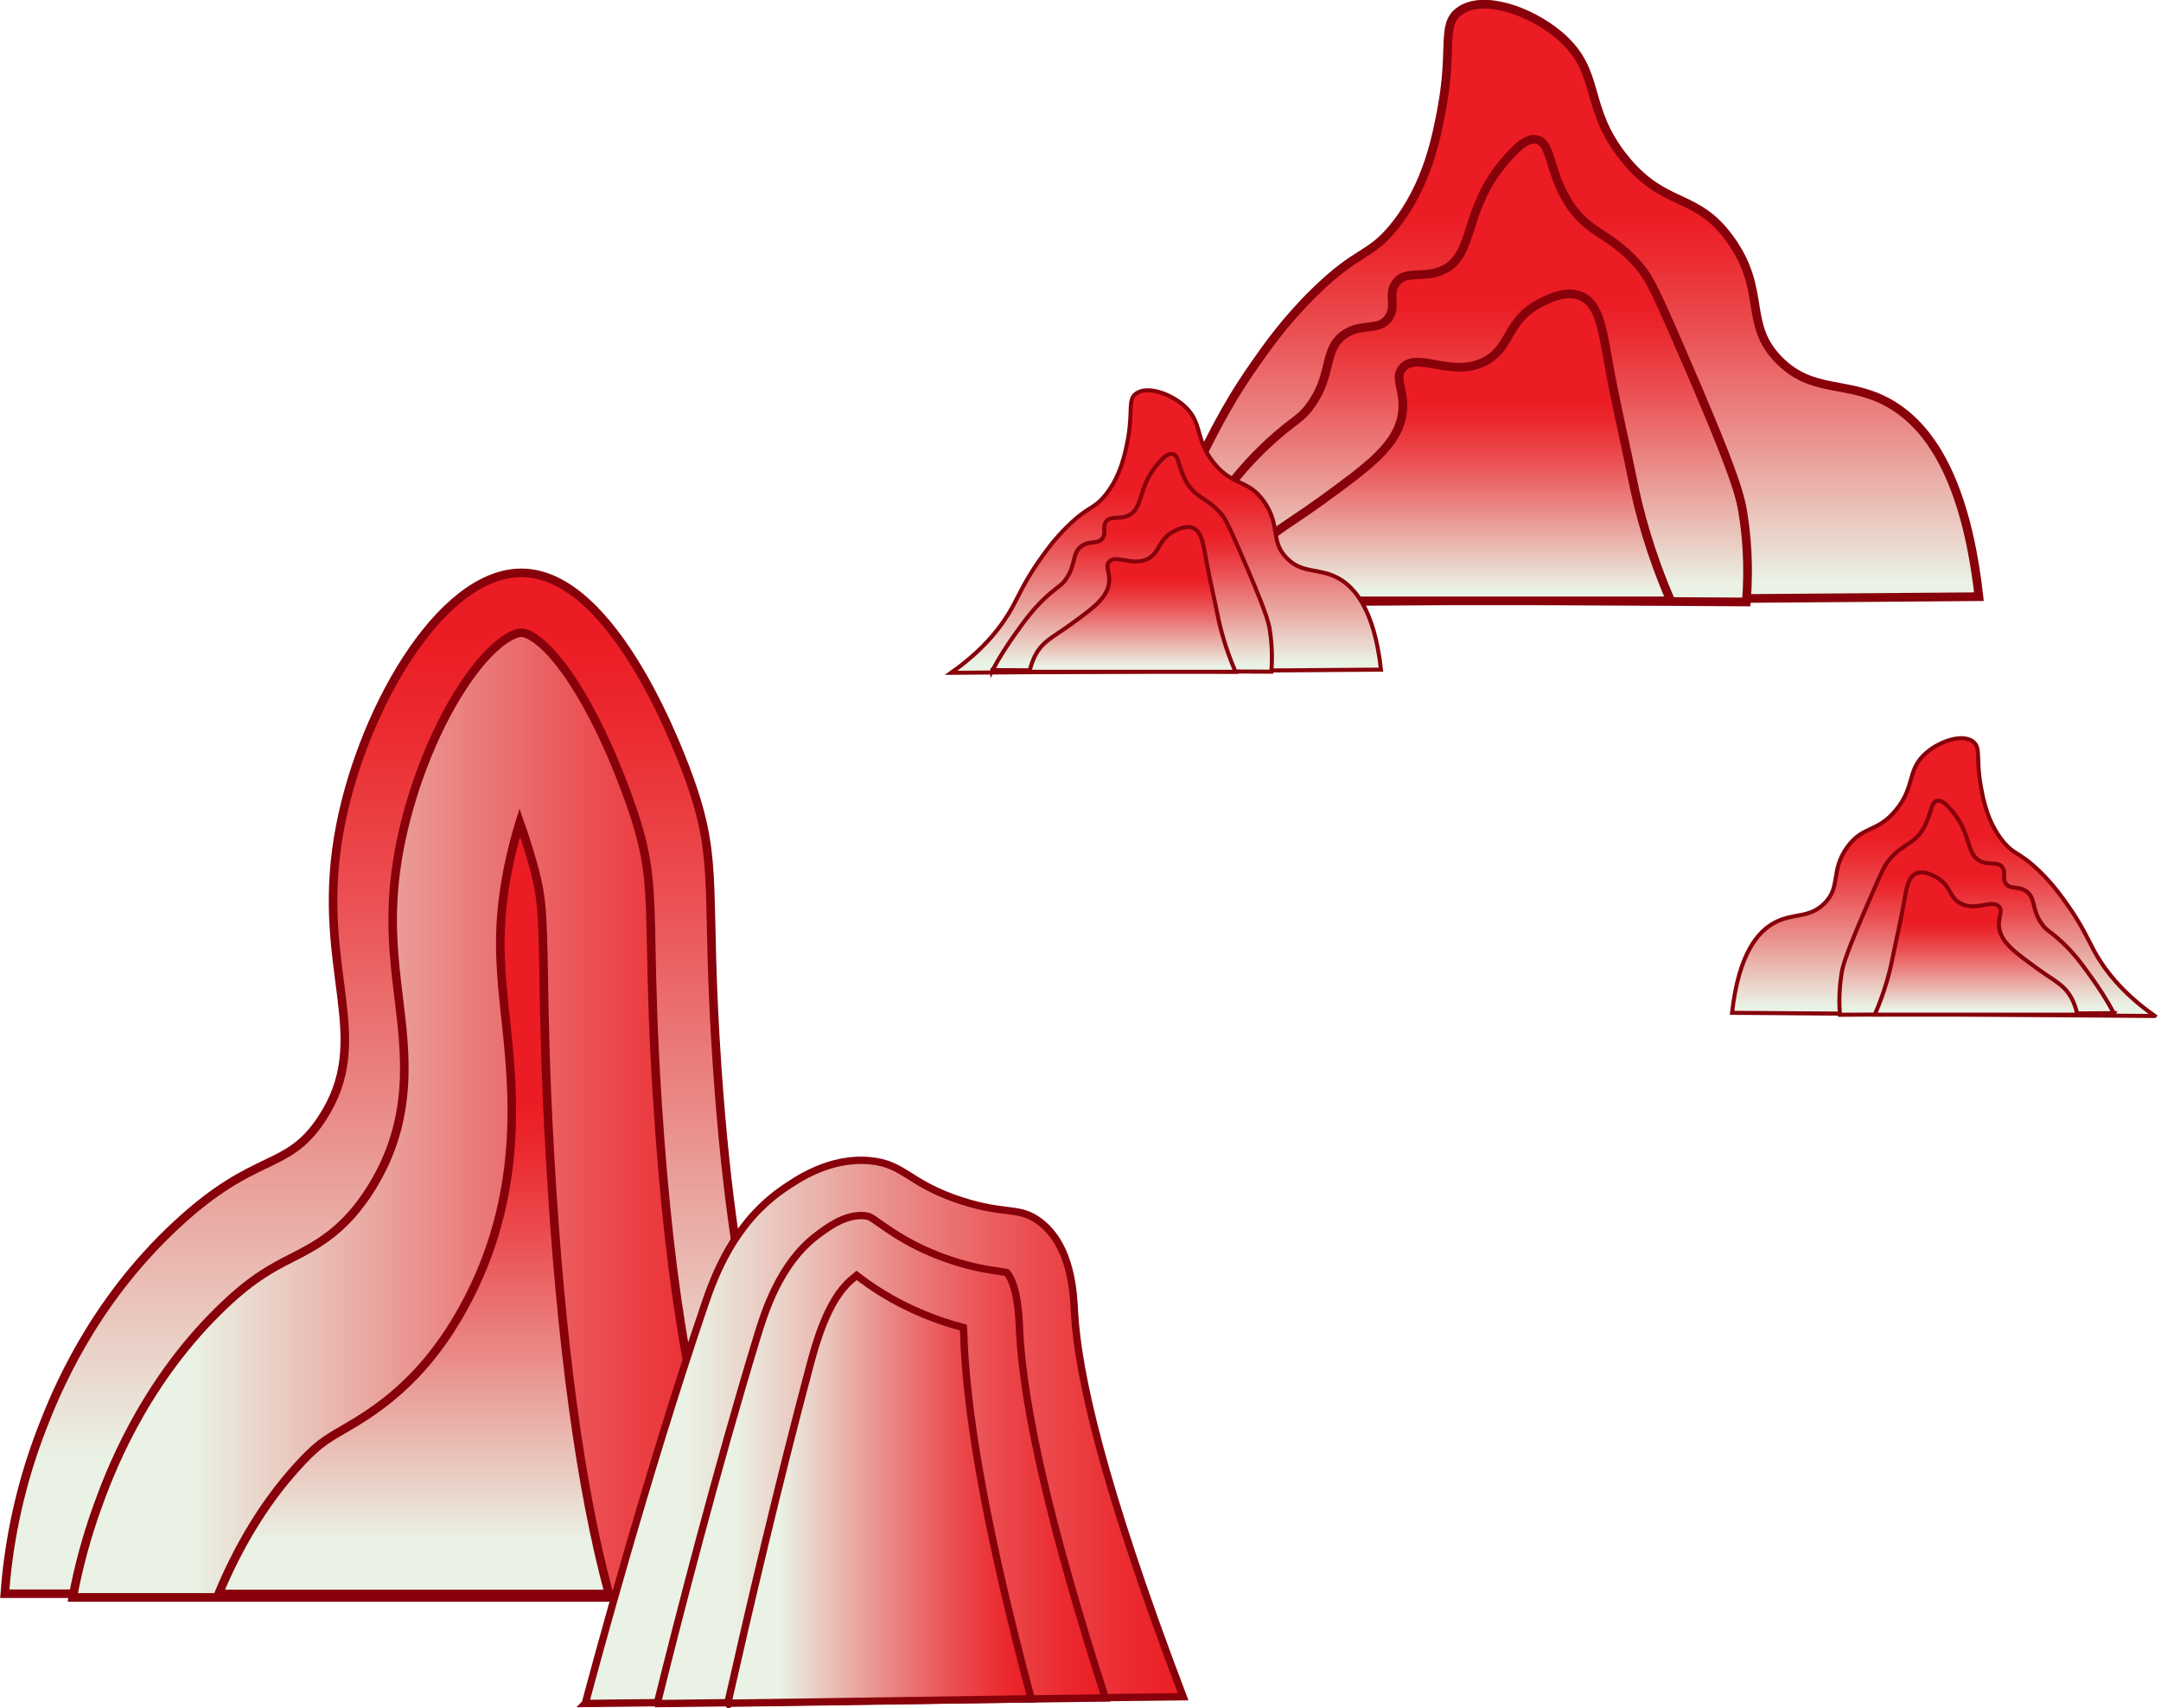
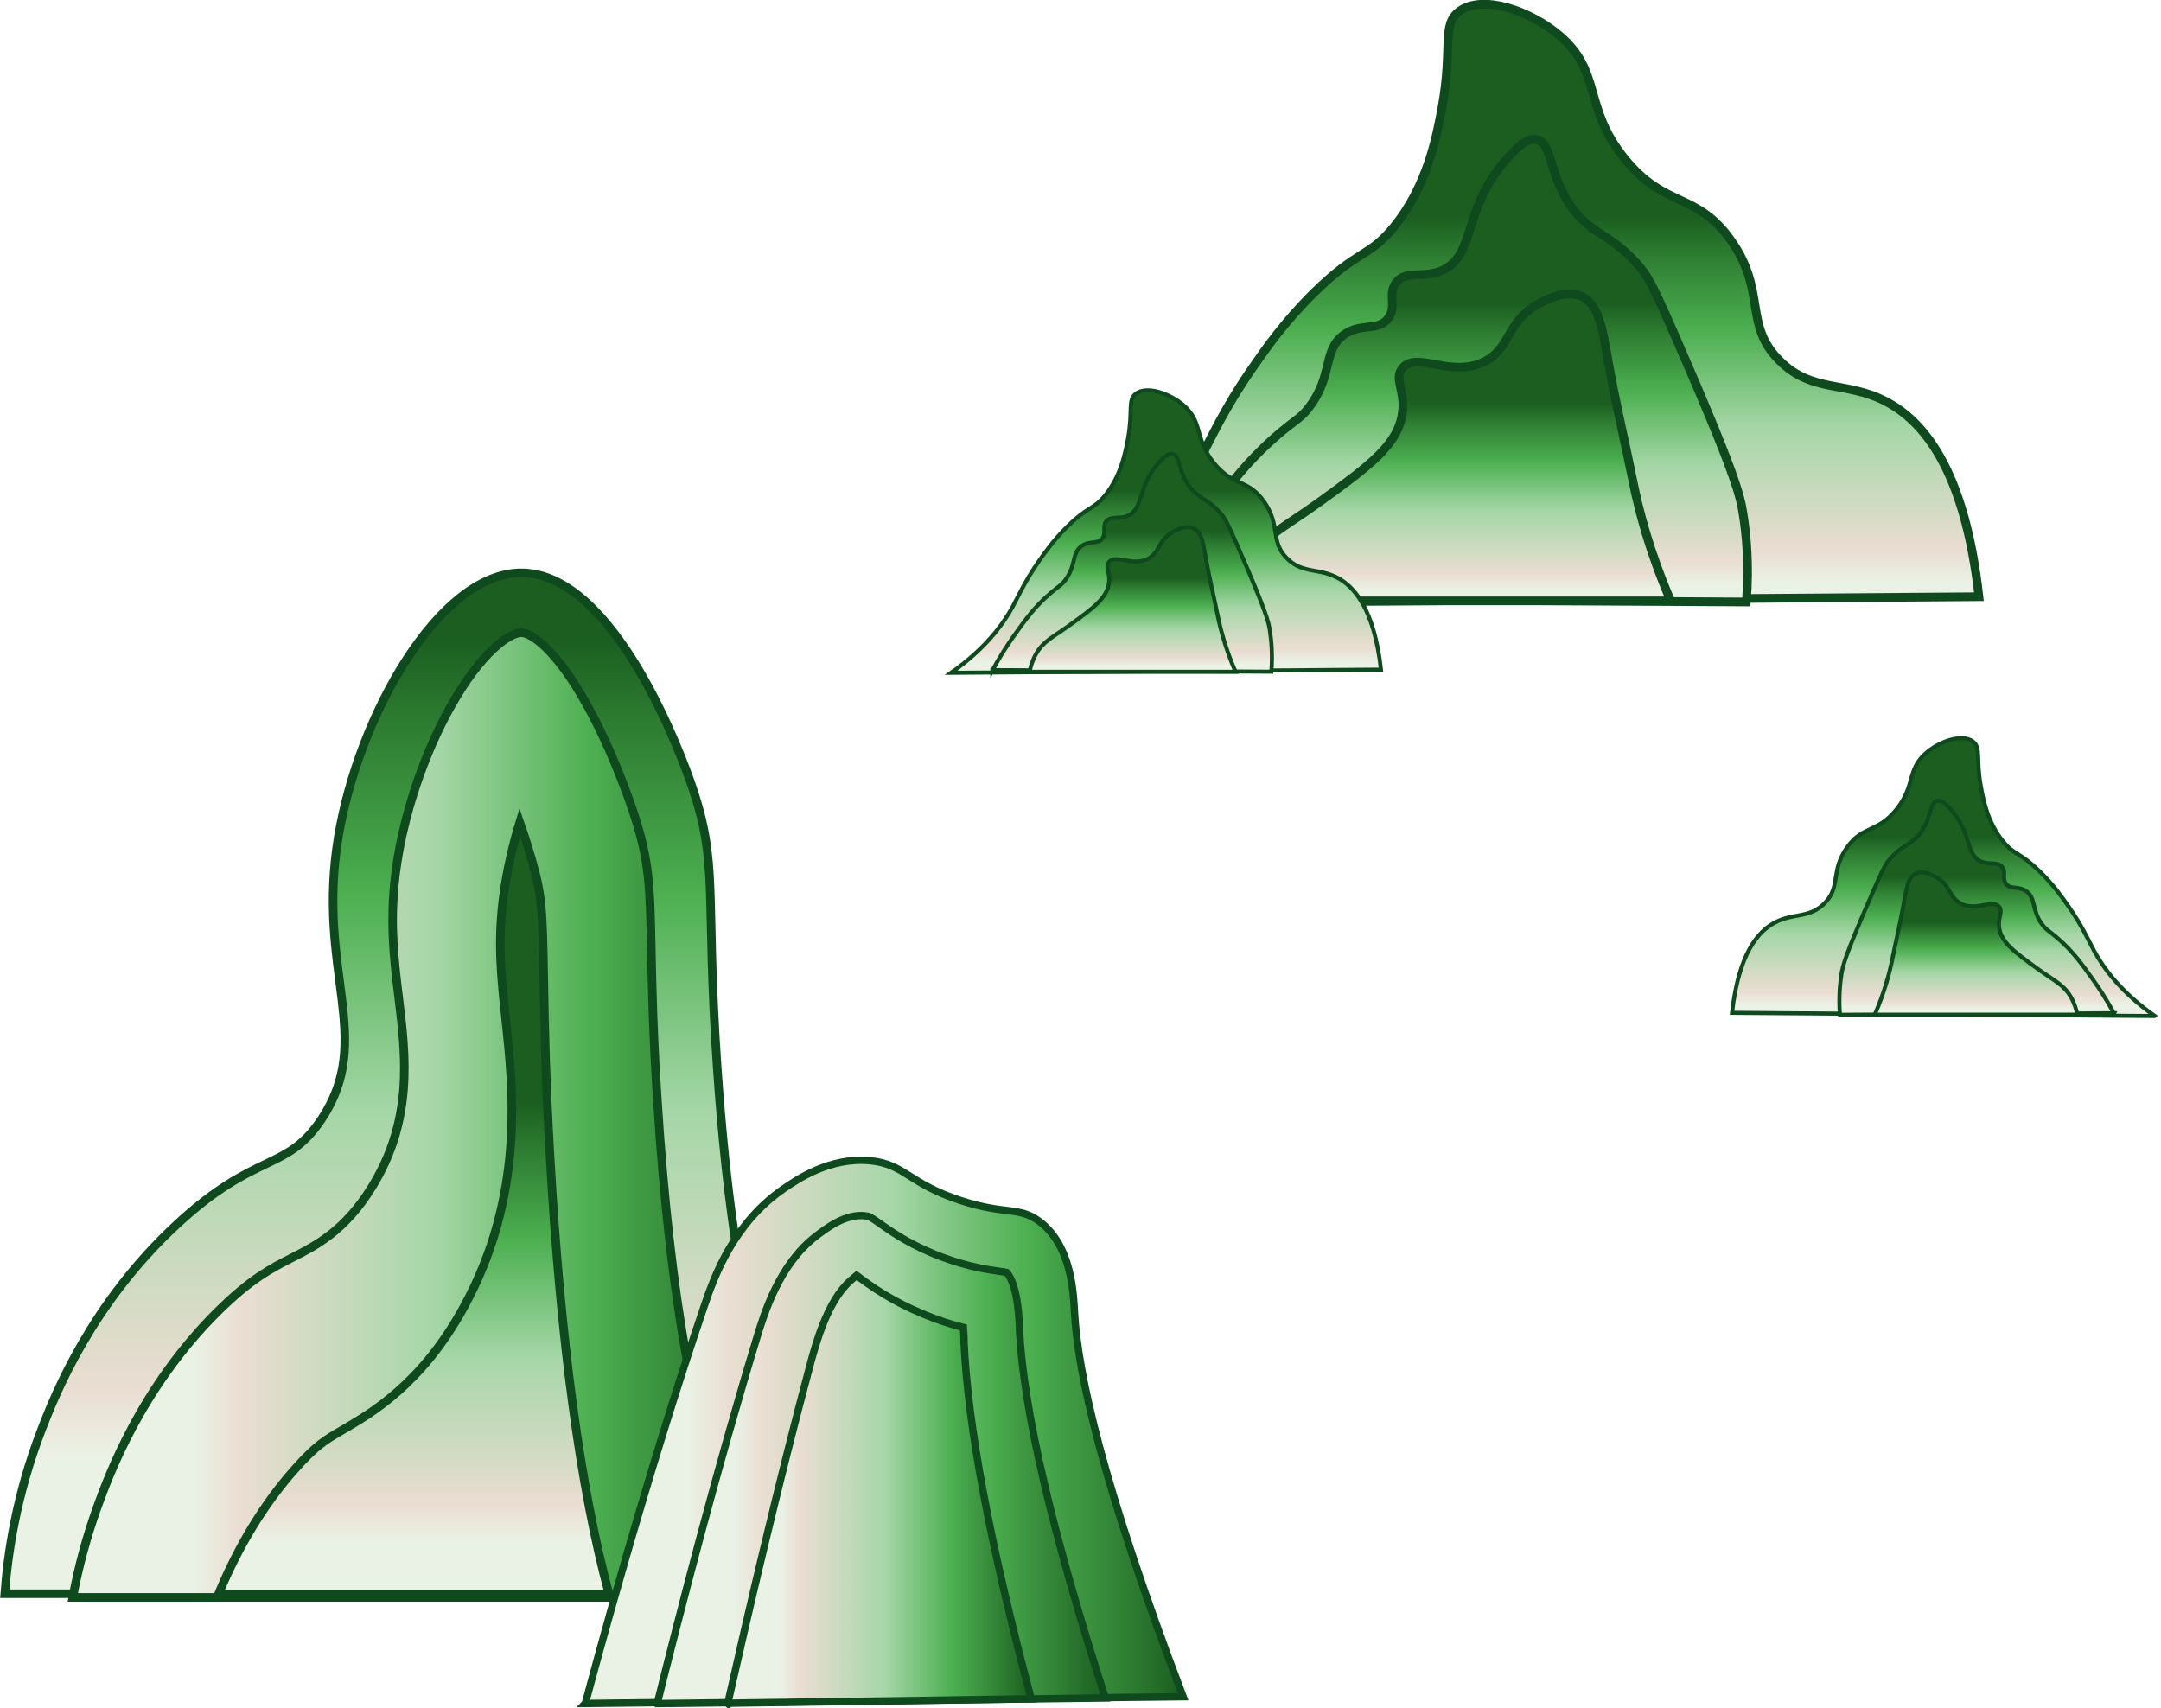
<svg xmlns="http://www.w3.org/2000/svg" xmlns:xlink="http://www.w3.org/1999/xlink" id="Layer_2" data-name="Layer 2" viewBox="0 0 176.62 139.53">
  <defs>
    <style>
      .cls-1 {
        fill: url(#linear-gradient-13);
      }

      .cls-1, .cls-2, .cls-3, .cls-4, .cls-5, .cls-6, .cls-7, .cls-8, .cls-9, .cls-10, .cls-11, .cls-12, .cls-13, .cls-14, .cls-15 {
-         stroke: #87000a;
+         stroke: #0f4a1f;
        stroke-miterlimit: 10;
      }

      .cls-1, .cls-6, .cls-15 {
        stroke-width: .33px;
      }

      .cls-2 {
        fill: url(#linear-gradient-12);
      }

      .cls-2, .cls-9, .cls-14 {
        stroke-width: .33px;
      }

      .cls-3 {
        fill: url(#linear-gradient-3);
      }

      .cls-3, .cls-10, .cls-11 {
        stroke-width: .7px;
      }

      .cls-4 {
        fill: url(#linear-gradient-9);
      }

      .cls-4, .cls-12, .cls-13 {
        stroke-width: .71px;
      }

      .cls-5 {
        fill: url(#linear-gradient-4);
      }

      .cls-5, .cls-7, .cls-8 {
        stroke-width: .6px;
      }

      .cls-6 {
        fill: url(#linear-gradient-14);
      }

      .cls-7 {
        fill: url(#linear-gradient-5);
      }

      .cls-8 {
        fill: url(#linear-gradient-6);
      }

      .cls-9 {
        fill: url(#linear-gradient-11);
      }

      .cls-10 {
        fill: url(#linear-gradient);
      }

      .cls-11 {
        fill: url(#linear-gradient-2);
      }

      .cls-12 {
        fill: url(#linear-gradient-7);
      }

      .cls-13 {
        fill: url(#linear-gradient-8);
      }

      .cls-14 {
        fill: url(#linear-gradient-10);
      }

      .cls-15 {
        fill: url(#linear-gradient-15);
      }
    </style>
    <linearGradient id="linear-gradient" x1="36.87" y1="132.84" x2="36.87" y2="52.05" gradientUnits="userSpaceOnUse">
      <stop offset=".17" stop-color="#eaf2e5" />
      <stop offset=".24" stop-color="#eaddd2" />
-       <stop offset=".52" stop-color="#ea8b88" />
-       <stop offset=".74" stop-color="#eb4f52" />
-       <stop offset=".91" stop-color="#eb2a30" />
-       <stop offset="1" stop-color="#ec1c24" />
+       <stop offset=".52" stop-color="#a5d6a7" />
+       <stop offset=".74" stop-color="#4caf50" />
+       <stop offset=".91" stop-color="#2e7d32" />
+       <stop offset="1" stop-color="#1b5e20" />
    </linearGradient>
    <linearGradient id="linear-gradient-2" x1="5.95" y1="91.13" x2="63.24" y2="91.13" xlink:href="#linear-gradient" />
    <linearGradient id="linear-gradient-3" x1="33.81" y1="133.38" x2="33.81" y2="90.12" xlink:href="#linear-gradient" />
    <linearGradient id="linear-gradient-4" x1="47.84" y1="117.03" x2="96.71" y2="117.03" xlink:href="#linear-gradient" />
    <linearGradient id="linear-gradient-5" x1="53.72" y1="119.29" x2="90.33" y2="119.29" xlink:href="#linear-gradient" />
    <linearGradient id="linear-gradient-6" x1="59.48" y1="121.74" x2="84.29" y2="121.74" xlink:href="#linear-gradient" />
    <linearGradient id="linear-gradient-7" x1="124.47" y1="53.68" x2="124.47" y2="17.64" xlink:href="#linear-gradient" />
    <linearGradient id="linear-gradient-8" x1="118.61" y1="52.55" x2="118.61" y2="24.74" xlink:href="#linear-gradient" />
    <linearGradient id="linear-gradient-9" x1="118.7" y1="51.35" x2="118.7" y2="32.89" xlink:href="#linear-gradient" />
    <linearGradient id="linear-gradient-10" x1="-4962.45" y1="85.04" x2="-4962.45" y2="68.34" gradientTransform="translate(-4803.621) scale(-1 1)" xlink:href="#linear-gradient" />
    <linearGradient id="linear-gradient-11" x1="-4965.17" y1="84.51" x2="-4965.17" y2="71.63" gradientTransform="translate(-4803.621) scale(-1 1)" xlink:href="#linear-gradient" />
    <linearGradient id="linear-gradient-12" x1="-4965.13" y1="83.96" x2="-4965.13" y2="75.4" gradientTransform="translate(-4803.621) scale(-1 1)" xlink:href="#linear-gradient" />
    <linearGradient id="linear-gradient-13" x1="95.29" y1="57.03" x2="95.29" y2="40.05" xlink:href="#linear-gradient" />
    <linearGradient id="linear-gradient-14" x1="92.53" y1="56.5" x2="92.53" y2="43.4" xlink:href="#linear-gradient" />
    <linearGradient id="linear-gradient-15" x1="92.57" y1="55.94" x2="92.57" y2="47.24" xlink:href="#linear-gradient" />
  </defs>
  <g id="Layer_1-2" data-name="Layer 1">
    <g>
      <g>
        <path class="cls-10" d="M73.37,130.27c-2.58-2.62-6.13-6.79-8.99-12.6-1-2.04-4.3-9.14-5.76-30.39-1-14.5.17-16.6-2.15-23.26-.65-1.86-6.15-17.21-13.87-17.2-6.74.01-13.31,11.72-14.95,21.59-1.82,10.99,3.02,16.44-1.37,23.06-2.87,4.33-5.33,2.58-11.82,8.6-6.99,6.47-9.94,13.87-11.04,16.71-2.09,5.41-2.79,10.2-3.03,13.48,24.33,0,48.66,0,72.99,0Z" />
        <path class="cls-11" d="M63.24,130.56c-1.21-1.96-2.3-3.99-3.26-6.08-3.11-6.76-5.21-18.32-6.24-34.35-.37-5.67-.45-9.52-.51-12.62-.1-5.02-.15-7.1-1.39-10.9-.38-1.16-1.77-5.22-3.87-9-2.59-4.66-4.6-5.9-5.37-5.9-.73,0-2.79,1.09-5.28,5.2-2.32,3.84-4.14,8.9-4.86,13.55-.69,4.43-.27,7.87.14,11.2.56,4.63,1.2,9.88-2.24,15.42-2.18,3.51-4.49,4.7-6.53,5.74-1.65.84-3.35,1.71-6.04,4.38-6.31,6.25-8.95,13.54-9.82,15.93-.87,2.41-1.55,4.89-2.02,7.43h57.29Z" />
        <path class="cls-3" d="M49.77,130.27c-2.34-8.65-3.95-20.61-4.81-35.65-.38-6.62-.46-11.09-.52-14.69-.1-5.54-.12-6.69-.99-9.69-.15-.51-.48-1.63-.97-3.03-.6,1.96-1.06,3.99-1.32,5.95-.51,3.76-.21,6.58.17,10.16.62,5.75,1.55,14.43-3.42,23.51-3.43,6.28-7.51,8.64-9.94,10.06-1.38.8-2.14,1.24-3.87,3.19-2.48,2.78-4.57,6.2-6.24,10.2h31.91Z" />
      </g>
      <g>
        <path class="cls-5" d="M47.84,139.22c.78-2.9,4.96-18.49,9.73-32.51.79-2.32,2.36-6.74,6.52-9.58,1.1-.75,3.76-2.57,7.02-2.26,2.84.27,3.13,1.86,7.43,3.26,3.68,1.2,4.75.45,6.42,1.71,2.67,2,2.78,6,2.86,7.43.28,4.93,2.2,13.84,8.88,31.41-16.29.18-32.58.37-48.87.55Z" />
        <path class="cls-7" d="M53.72,139.22c1.79-7.2,4.86-19.13,8.15-29.93.59-1.93,1.81-5.95,4.84-8.27.82-.62,2.18-1.67,3.67-1.67.1,0,.21,0,.31.02.35.04.38.04,1.26.66,1.02.72,2.56,1.8,5.16,2.76,2.11.77,3.61.98,4.59,1.12.15.02.41.06.57.09.18.19.52.68.77,1.88.2.98.25,2.02.28,2.57v.22c.34,6.62,2.64,16.48,7.02,30.11l-36.61.46Z" />
        <path class="cls-8" d="M59.48,139.22c1.72-7.61,4.15-18.01,6.72-27.63.46-1.71,1.41-5.26,3.32-6.93.15-.13.32-.28.49-.42,1.2.92,2.89,2.1,5.47,3.17,1.11.46,2.18.82,3.26,1.09.03.38.04.72.05.95v.25c.32,6.89,2.11,16.44,5.49,29.15l-24.81.36Z" />
      </g>
      <g>
        <path class="cls-12" d="M87.2,49.34c5.92-4.17,8.98-8.34,10.69-11.47,1.04-1.91,2.1-4.38,4.5-7.84,1.14-1.64,2.65-3.8,5.06-6.16,3.6-3.52,4.43-2.82,6.47-5.32,2.76-3.39,3.51-7.46,3.94-9.79.89-4.86-.08-6.74,1.41-7.84,1.88-1.39,5.74-.08,8.16,1.96,3.54,2.99,1.91,5.82,5.34,10.07,3.35,4.15,5.89,2.69,8.72,6.72,2.92,4.15.99,6.84,3.94,9.79,2.68,2.69,5.45,1.65,8.72,3.36,2.98,1.56,6.41,5.43,7.59,15.95-24.84.19-49.69.37-74.53.56Z" />
        <path class="cls-13" d="M94.37,48.92c1.3-2.41,2.59-4.37,3.66-5.88,2.02-2.84,3.68-5.18,6.47-7.56,1.47-1.25,1.83-1.3,2.53-2.24,1.94-2.57,1.07-4.63,2.81-5.88,1.44-1.03,2.85-.22,3.66-1.4.66-.98-.08-1.87.56-2.8.8-1.17,2.32-.32,3.94-1.12,2.6-1.29,1.55-4.93,5.06-8.95.76-.86,1.65-1.86,2.53-1.68,1.23.26.98,2.51,2.53,5.04,1.62,2.65,3.29,2.47,5.62,5.04.95,1.04,1.36,1.82,3.37,6.44,4.74,10.85,5.12,12.62,5.34,13.99.29,1.79.52,4.26.28,7.28-16.12-.09-32.25-.19-48.37-.28Z" />
        <path class="cls-4" d="M100.84,49.13c.14-.75.44-1.88,1.12-3.08,1.29-2.25,2.84-2.82,5.91-5.04,4.01-2.91,6.41-4.65,6.75-7.28.24-1.84-.72-2.78,0-3.64,1.19-1.43,4.02.86,6.75-.56,2.19-1.14,1.71-3.32,4.5-4.76.66-.34,2.13-1.1,3.37-.56,1.44.63,1.72,2.64,2.25,5.6.57,3.19,1.33,6.34,1.97,9.51.48,2.4,1.36,5.78,3.09,9.79h-35.72Z" />
      </g>
      <g>
        <path class="cls-14" d="M176.1,83.03c-2.74-1.93-4.16-3.87-4.95-5.32-.48-.89-.97-2.03-2.09-3.63-.53-.76-1.23-1.76-2.35-2.85-1.67-1.63-2.05-1.3-3-2.46-1.28-1.57-1.63-3.46-1.82-4.54-.41-2.25.04-3.12-.65-3.63-.87-.64-2.66-.04-3.78.91-1.64,1.39-.88,2.7-2.48,4.67-1.55,1.92-2.73,1.25-4.04,3.11-1.35,1.93-.46,3.17-1.82,4.54-1.24,1.25-2.53.77-4.04,1.56-1.38.72-2.97,2.51-3.52,7.39,11.51.09,23.02.17,34.53.26Z" />
        <path class="cls-9" d="M172.78,82.83c-.6-1.12-1.2-2.03-1.69-2.72-.94-1.32-1.7-2.4-3-3.5-.68-.58-.85-.6-1.17-1.04-.9-1.19-.5-2.14-1.3-2.72-.67-.48-1.32-.1-1.69-.65-.31-.45.04-.86-.26-1.3-.37-.54-1.08-.15-1.82-.52-1.2-.6-.72-2.29-2.35-4.15-.35-.4-.76-.86-1.17-.78-.57.12-.46,1.16-1.17,2.33-.75,1.23-1.52,1.14-2.61,2.33-.44.48-.63.84-1.56,2.98-2.2,5.03-2.37,5.85-2.48,6.48-.13.83-.24,1.97-.13,3.37,7.47-.04,14.94-.09,22.41-.13Z" />
        <path class="cls-2" d="M169.78,82.93c-.07-.35-.2-.87-.52-1.43-.6-1.04-1.32-1.3-2.74-2.33-1.86-1.35-2.97-2.15-3.13-3.37-.11-.85.33-1.29,0-1.69-.55-.66-1.86.4-3.13-.26-1.02-.53-.79-1.54-2.09-2.2-.31-.16-.99-.51-1.56-.26-.67.29-.8,1.23-1.04,2.59-.26,1.48-.62,2.94-.91,4.41-.22,1.11-.63,2.68-1.43,4.54h16.55Z" />
      </g>
      <g>
        <path class="cls-1" d="M77.73,54.99c2.79-1.96,4.23-3.93,5.04-5.41.49-.9.99-2.06,2.12-3.69.54-.77,1.25-1.79,2.39-2.9,1.7-1.66,2.09-1.33,3.05-2.51,1.3-1.6,1.65-3.52,1.86-4.62.42-2.29-.04-3.18.66-3.69.88-.65,2.7-.04,3.84.92,1.67,1.41.9,2.74,2.52,4.75,1.58,1.96,2.78,1.27,4.11,3.17,1.37,1.96.47,3.22,1.86,4.62,1.26,1.27,2.57.78,4.11,1.58,1.4.73,3.02,2.56,3.58,7.52-11.71.09-23.41.18-35.12.26Z" />
        <path class="cls-6" d="M81.11,54.79c.61-1.13,1.22-2.06,1.72-2.77.95-1.34,1.73-2.44,3.05-3.56.69-.59.86-.61,1.19-1.06.91-1.21.5-2.18,1.33-2.77.68-.49,1.34-.1,1.72-.66.31-.46-.04-.88.27-1.32.38-.55,1.1-.15,1.86-.53,1.22-.61.73-2.32,2.39-4.22.36-.41.78-.88,1.19-.79.58.12.46,1.18,1.19,2.37.76,1.25,1.55,1.16,2.65,2.37.45.49.64.86,1.59,3.03,2.23,5.11,2.41,5.95,2.52,6.59.13.84.24,2.01.13,3.43-7.6-.04-15.2-.09-22.8-.13Z" />
        <path class="cls-15" d="M84.15,54.89c.07-.35.21-.88.53-1.45.61-1.06,1.34-1.33,2.78-2.37,1.89-1.37,3.02-2.19,3.18-3.43.11-.87-.34-1.31,0-1.71.56-.67,1.9.4,3.18-.26,1.03-.54.81-1.56,2.12-2.24.31-.16,1.01-.52,1.59-.26.68.3.81,1.25,1.06,2.64.27,1.5.63,2.99.93,4.48.23,1.13.64,2.72,1.46,4.62h-16.83Z" />
      </g>
    </g>
  </g>
</svg>
